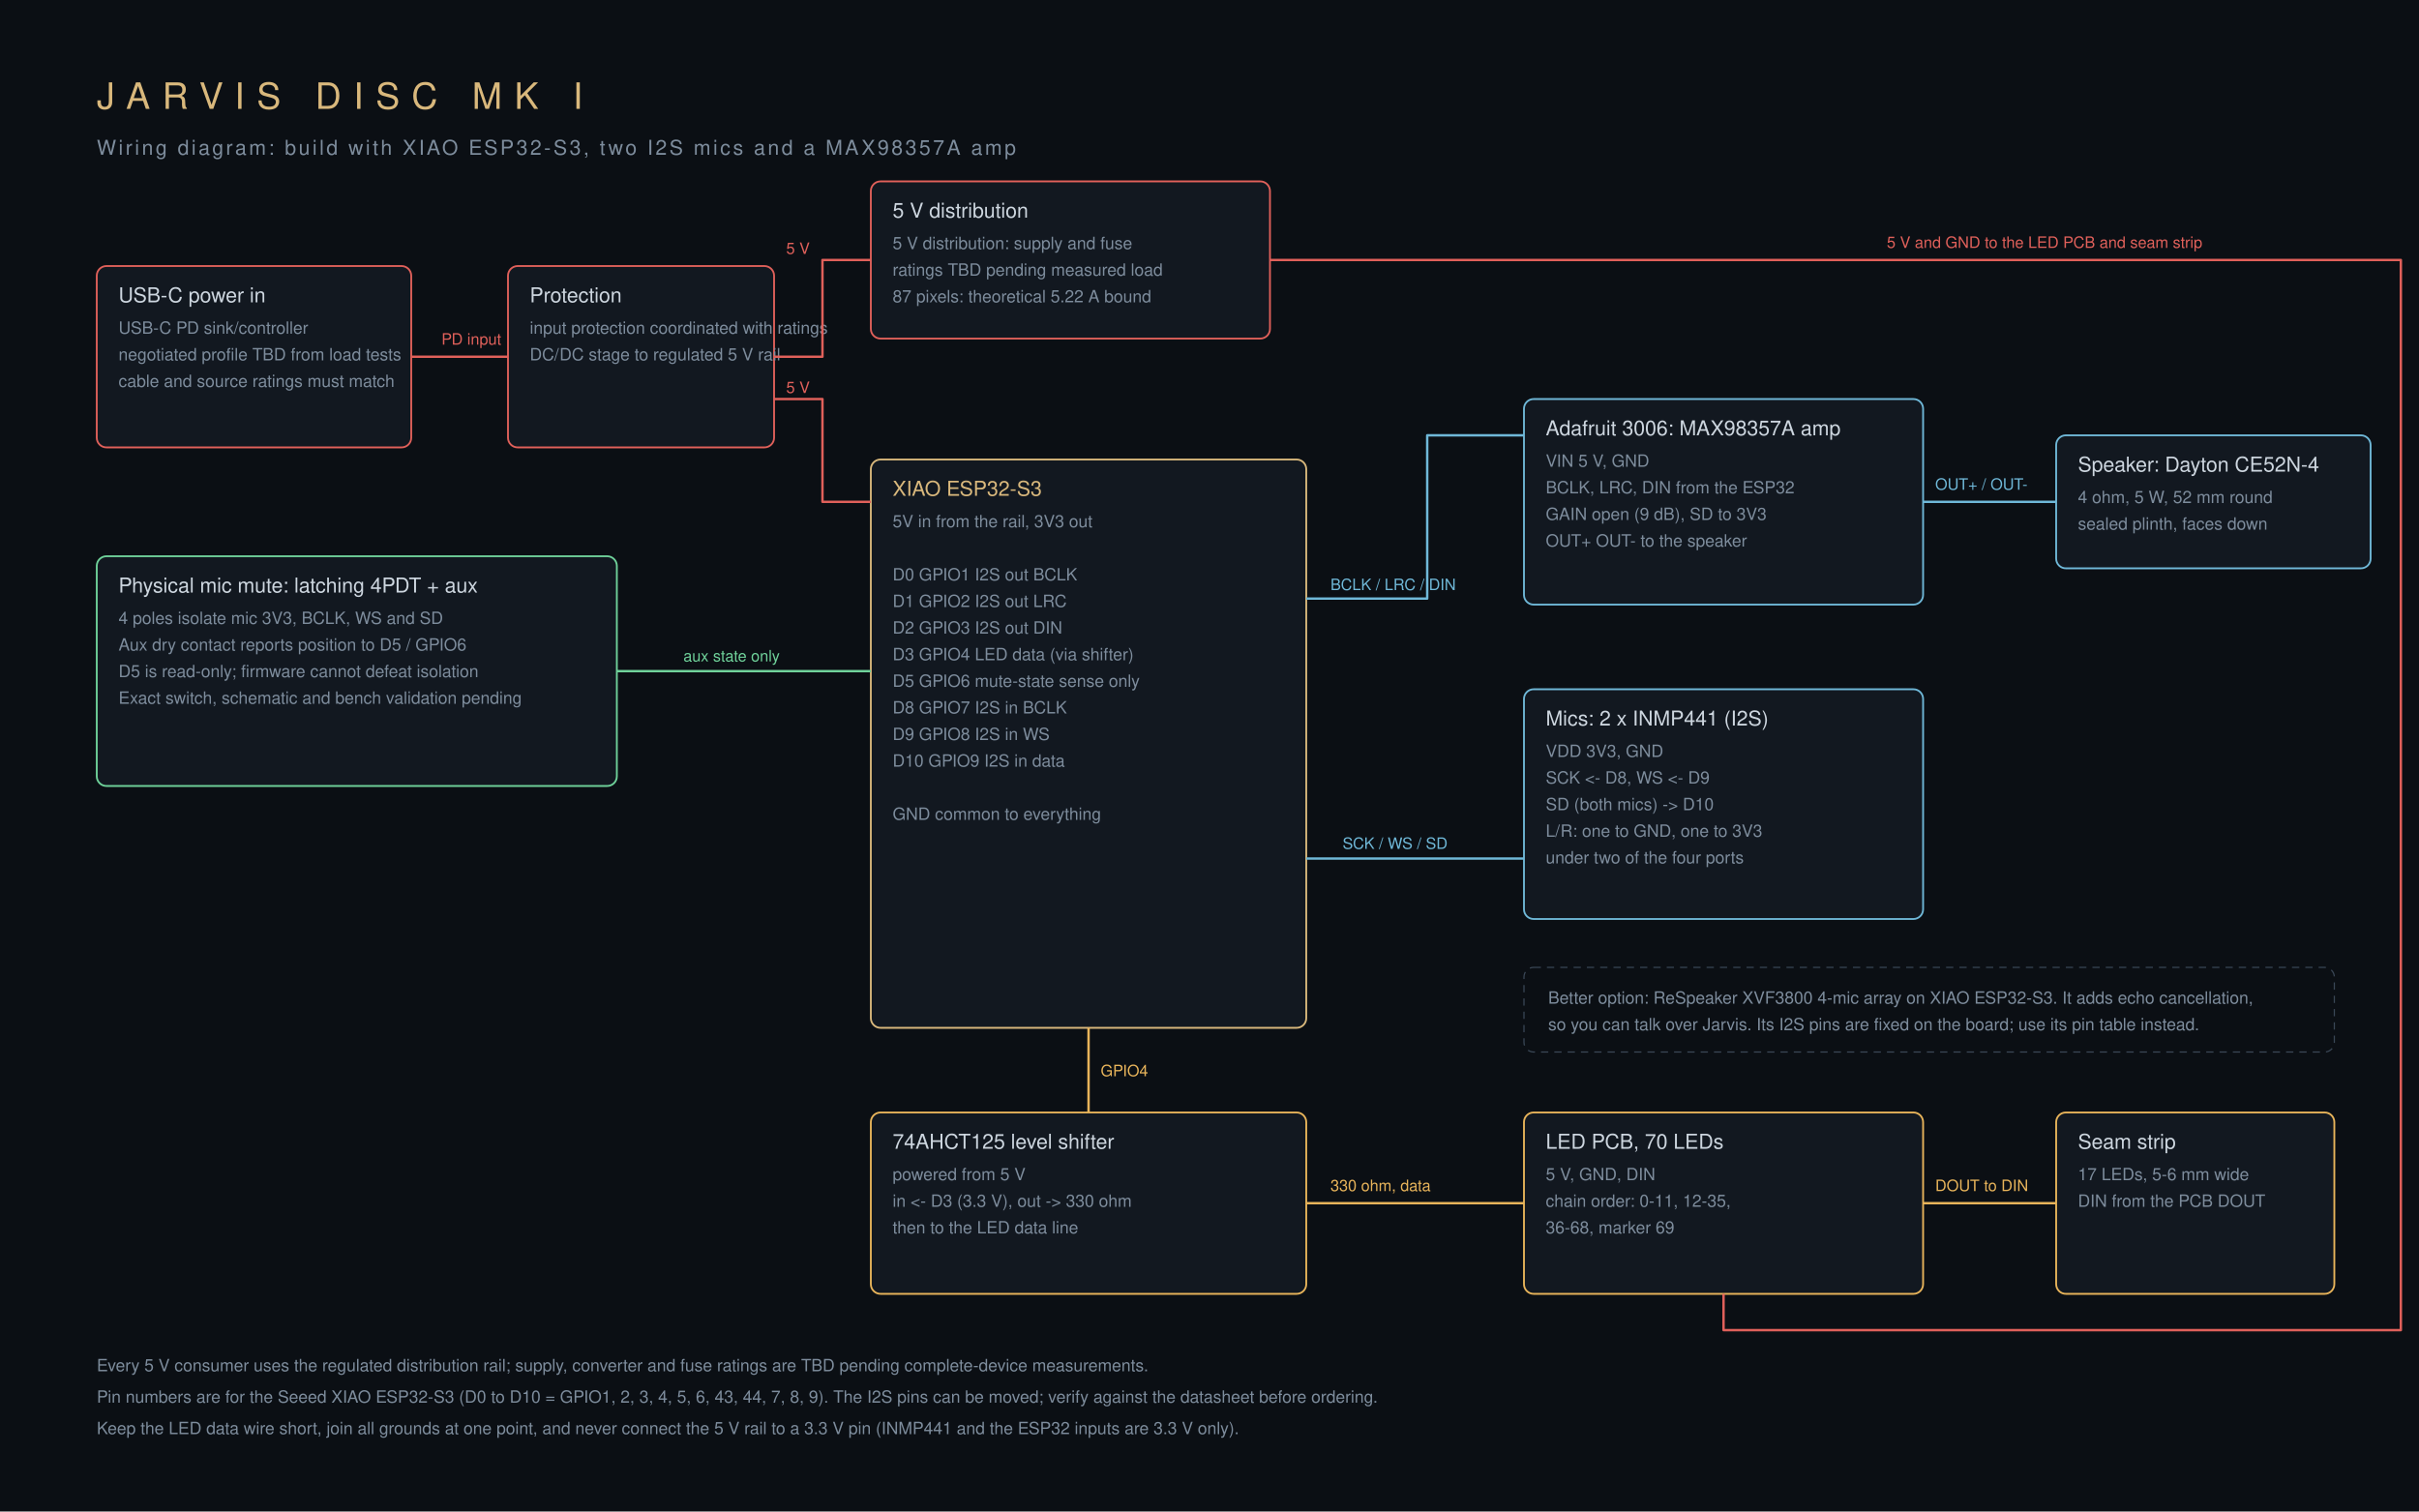
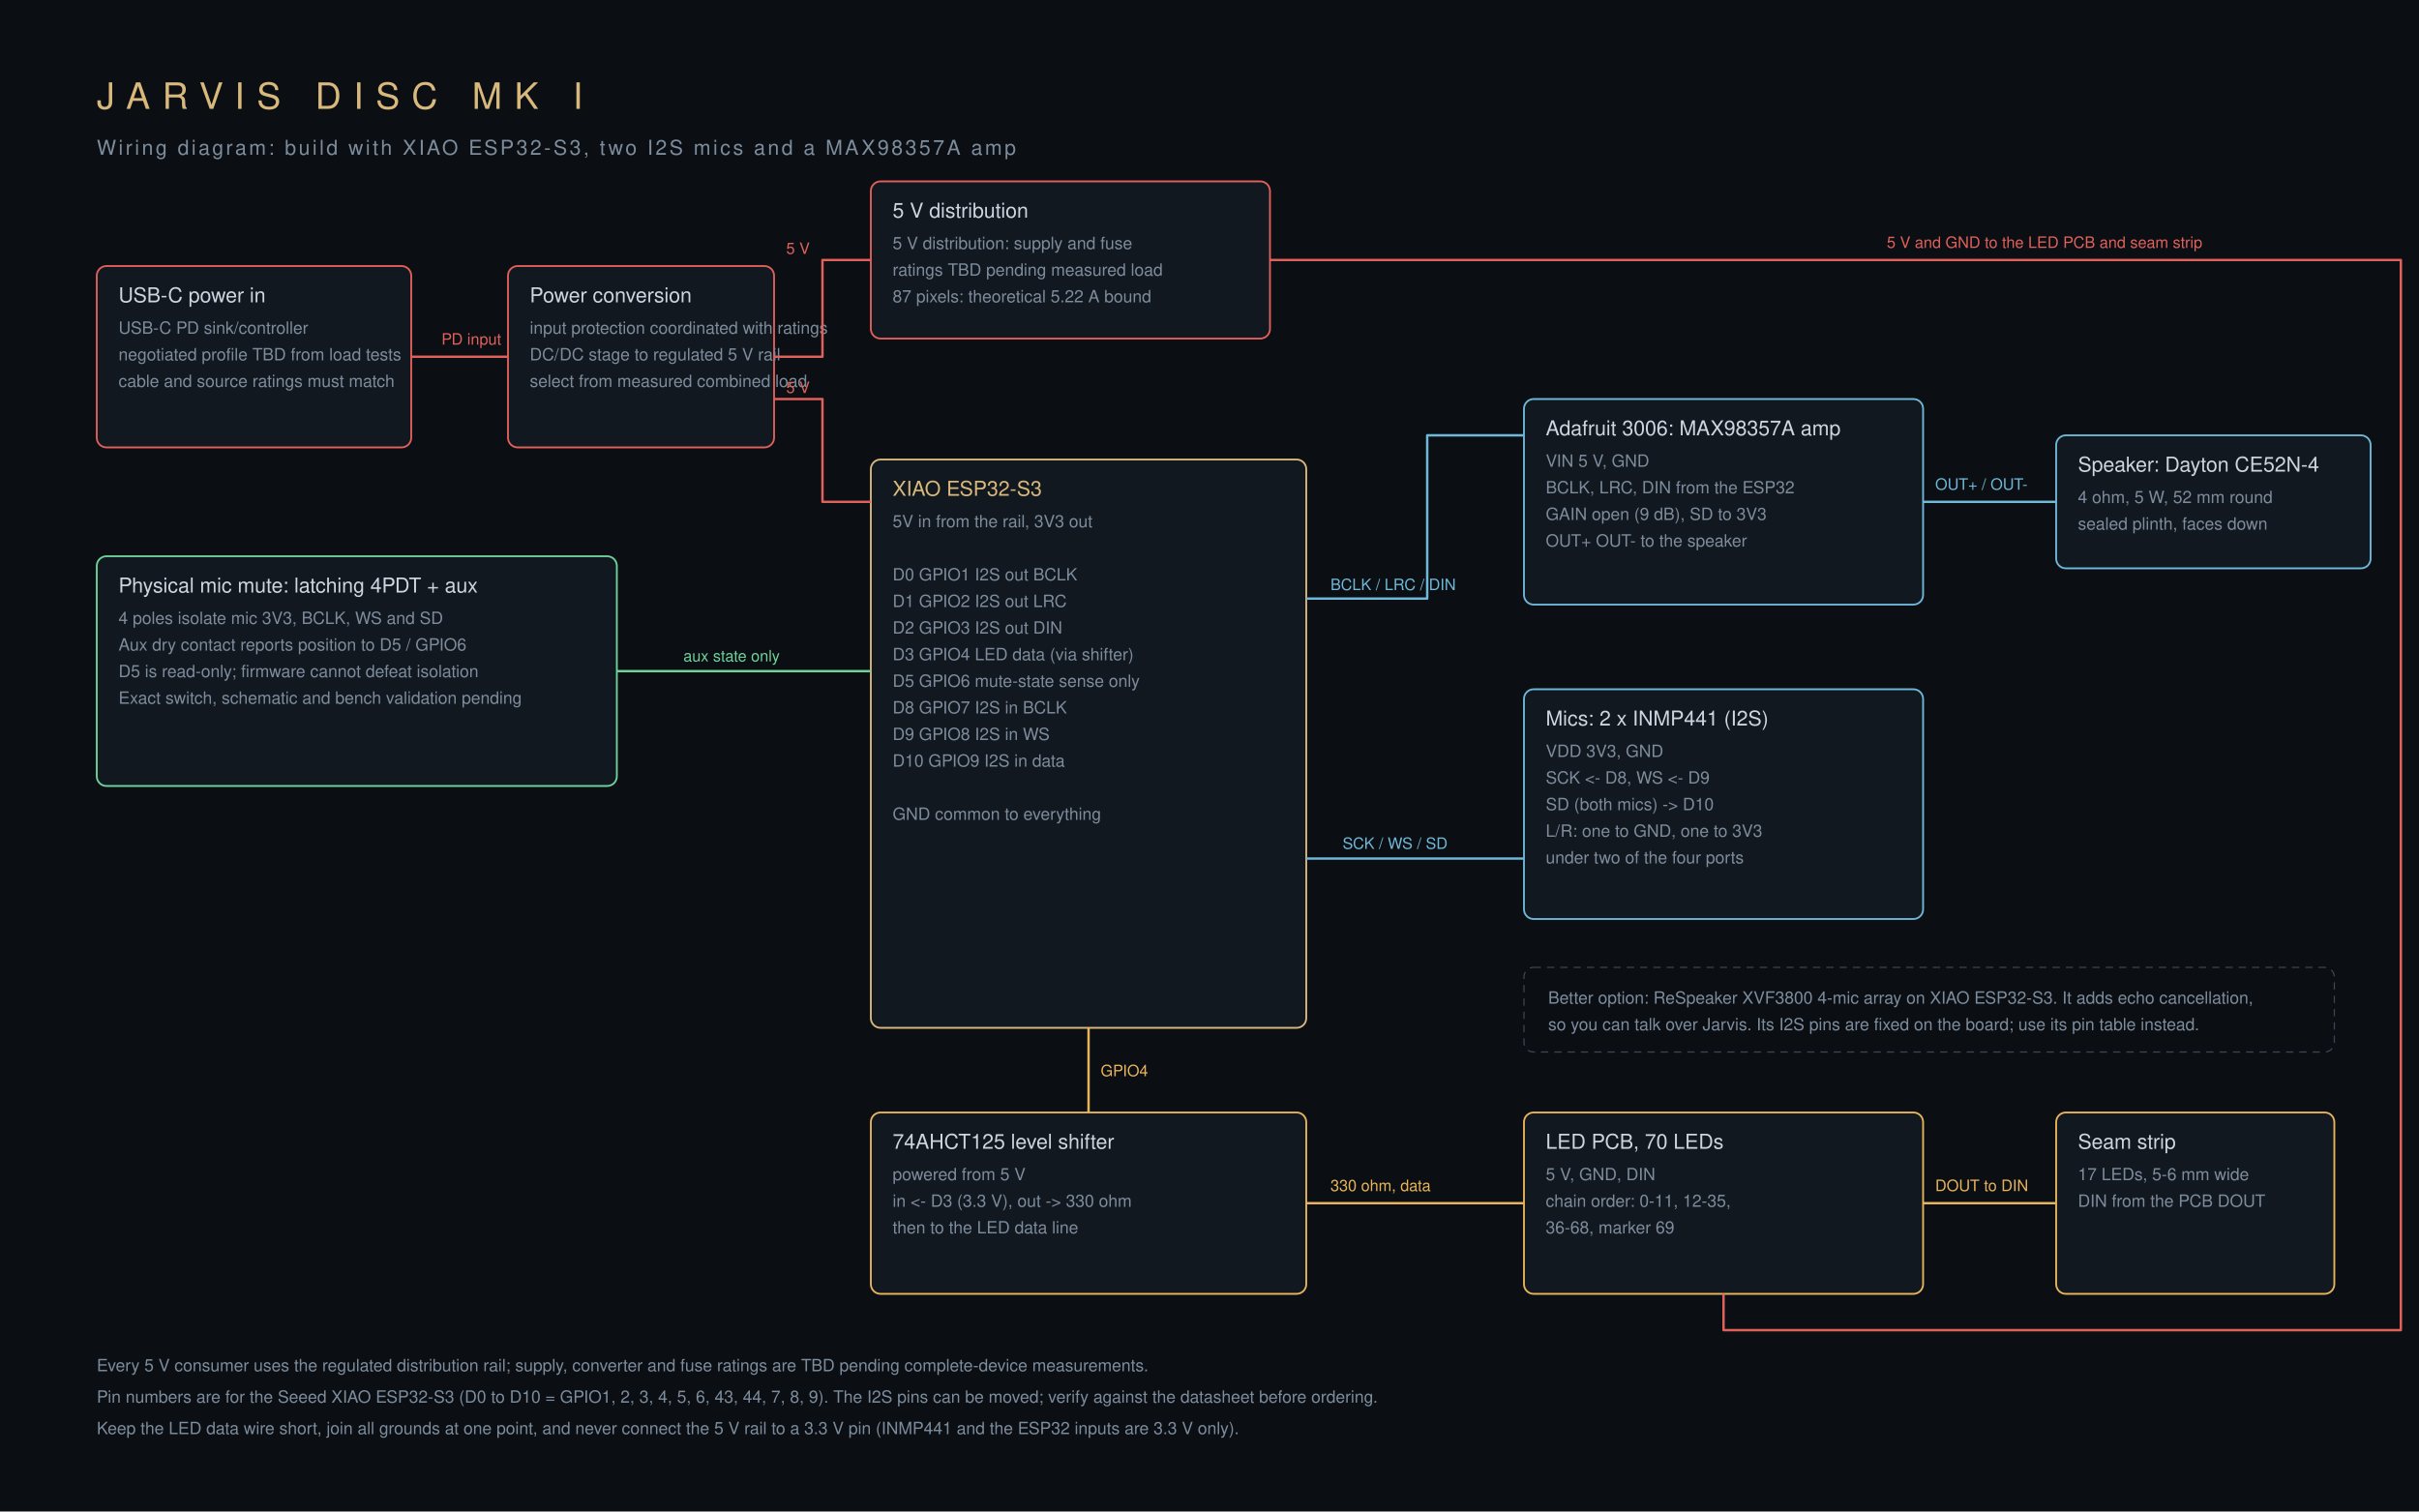
<svg xmlns="http://www.w3.org/2000/svg" width="2000" height="1250" viewBox="0 0 2000 1250">
  <rect width="2000" height="1250" fill="#0b0f14" />
  <text x="80" y="90" font-family="'Helvetica Neue', Helvetica, Arial, sans-serif" font-size="30" fill="#d9b87c" text-anchor="start" letter-spacing="10">JARVIS DISC  MK I</text>
  <text x="80" y="128" font-family="'Helvetica Neue', Helvetica, Arial, sans-serif" font-size="17" fill="#7d8c9c" text-anchor="start" letter-spacing="2">Wiring diagram: build with XIAO ESP32-S3, two I2S mics and a MAX98357A amp</text>
  <rect x="80" y="220" width="260" height="150" rx="8" fill="#121820" stroke="#e0605a" stroke-width="1.5" />
  <text x="98" y="250" font-family="'Helvetica Neue', Helvetica, Arial, sans-serif" font-size="17" fill="#cdd6df" text-anchor="start" font-weight="500">USB-C power in</text>
  <text x="98" y="276" font-family="'Helvetica Neue', Helvetica, Arial, sans-serif" font-size="14" fill="#7d8c9c" text-anchor="start">USB-C PD sink/controller</text>
  <text x="98" y="298" font-family="'Helvetica Neue', Helvetica, Arial, sans-serif" font-size="14" fill="#7d8c9c" text-anchor="start">negotiated profile TBD from load tests</text>
  <text x="98" y="320" font-family="'Helvetica Neue', Helvetica, Arial, sans-serif" font-size="14" fill="#7d8c9c" text-anchor="start">cable and source ratings must match</text>
  <rect x="420" y="220" width="220" height="150" rx="8" fill="#121820" stroke="#e0605a" stroke-width="1.5" />
-   <text x="438" y="250" font-family="'Helvetica Neue', Helvetica, Arial, sans-serif" font-size="17" fill="#cdd6df" text-anchor="start" font-weight="500">Protection</text>
+   <text x="438" y="250" font-family="'Helvetica Neue', Helvetica, Arial, sans-serif" font-size="17" fill="#cdd6df" text-anchor="start" font-weight="500">Power conversion</text>
  <text x="438" y="276" font-family="'Helvetica Neue', Helvetica, Arial, sans-serif" font-size="14" fill="#7d8c9c" text-anchor="start">input protection coordinated with ratings</text>
  <text x="438" y="298" font-family="'Helvetica Neue', Helvetica, Arial, sans-serif" font-size="14" fill="#7d8c9c" text-anchor="start">DC/DC stage to regulated 5 V rail</text>
+   <text x="438" y="320" font-family="'Helvetica Neue', Helvetica, Arial, sans-serif" font-size="14" fill="#7d8c9c" text-anchor="start">select from measured combined load</text>
  <polyline points="340,295 420,295" fill="none" stroke="#e0605a" stroke-width="2" stroke-linejoin="round" />
  <text x="365" y="285" font-family="'Helvetica Neue', Helvetica, Arial, sans-serif" font-size="13" fill="#e0605a" text-anchor="start">PD input</text>
  <rect x="720" y="150" width="330" height="130" rx="8" fill="#121820" stroke="#e0605a" stroke-width="1.5" />
  <text x="738" y="180" font-family="'Helvetica Neue', Helvetica, Arial, sans-serif" font-size="17" fill="#cdd6df" text-anchor="start" font-weight="500">5 V distribution</text>
  <text x="738" y="206" font-family="'Helvetica Neue', Helvetica, Arial, sans-serif" font-size="14" fill="#7d8c9c" text-anchor="start">5 V distribution: supply and fuse</text>
  <text x="738" y="228" font-family="'Helvetica Neue', Helvetica, Arial, sans-serif" font-size="14" fill="#7d8c9c" text-anchor="start">ratings TBD pending measured load</text>
  <text x="738" y="250" font-family="'Helvetica Neue', Helvetica, Arial, sans-serif" font-size="14" fill="#7d8c9c" text-anchor="start">87 pixels: theoretical 5.22 A bound</text>
  <polyline points="640,295 680,295 680,215 720,215" fill="none" stroke="#e0605a" stroke-width="2" stroke-linejoin="round" />
  <text x="650" y="210" font-family="'Helvetica Neue', Helvetica, Arial, sans-serif" font-size="13" fill="#e0605a" text-anchor="start">5 V</text>
  <rect x="720" y="380" width="360" height="470" rx="8" fill="#121820" stroke="#d9b87c" stroke-width="1.5" />
  <text x="738" y="410" font-family="'Helvetica Neue', Helvetica, Arial, sans-serif" font-size="17" fill="#d9b87c" text-anchor="start" font-weight="500">XIAO ESP32-S3</text>
  <text x="738" y="436" font-family="'Helvetica Neue', Helvetica, Arial, sans-serif" font-size="14" fill="#7d8c9c" text-anchor="start">5V in from the rail, 3V3 out</text>
  <text x="738" y="458" font-family="'Helvetica Neue', Helvetica, Arial, sans-serif" font-size="14" fill="#7d8c9c" text-anchor="start" />
  <text x="738" y="480" font-family="'Helvetica Neue', Helvetica, Arial, sans-serif" font-size="14" fill="#7d8c9c" text-anchor="start">D0  GPIO1   I2S out BCLK</text>
  <text x="738" y="502" font-family="'Helvetica Neue', Helvetica, Arial, sans-serif" font-size="14" fill="#7d8c9c" text-anchor="start">D1  GPIO2   I2S out LRC</text>
  <text x="738" y="524" font-family="'Helvetica Neue', Helvetica, Arial, sans-serif" font-size="14" fill="#7d8c9c" text-anchor="start">D2  GPIO3   I2S out DIN</text>
  <text x="738" y="546" font-family="'Helvetica Neue', Helvetica, Arial, sans-serif" font-size="14" fill="#7d8c9c" text-anchor="start">D3  GPIO4   LED data (via shifter)</text>
  <text x="738" y="568" font-family="'Helvetica Neue', Helvetica, Arial, sans-serif" font-size="14" fill="#7d8c9c" text-anchor="start">D5  GPIO6   mute-state sense only</text>
  <text x="738" y="590" font-family="'Helvetica Neue', Helvetica, Arial, sans-serif" font-size="14" fill="#7d8c9c" text-anchor="start">D8  GPIO7   I2S in BCLK</text>
  <text x="738" y="612" font-family="'Helvetica Neue', Helvetica, Arial, sans-serif" font-size="14" fill="#7d8c9c" text-anchor="start">D9  GPIO8   I2S in WS</text>
  <text x="738" y="634" font-family="'Helvetica Neue', Helvetica, Arial, sans-serif" font-size="14" fill="#7d8c9c" text-anchor="start">D10 GPIO9   I2S in data</text>
  <text x="738" y="656" font-family="'Helvetica Neue', Helvetica, Arial, sans-serif" font-size="14" fill="#7d8c9c" text-anchor="start" />
  <text x="738" y="678" font-family="'Helvetica Neue', Helvetica, Arial, sans-serif" font-size="14" fill="#7d8c9c" text-anchor="start">GND common to everything</text>
  <polyline points="640,330 680,330 680,415 720,415" fill="none" stroke="#e0605a" stroke-width="2" stroke-linejoin="round" />
  <text x="650" y="325" font-family="'Helvetica Neue', Helvetica, Arial, sans-serif" font-size="13" fill="#e0605a" text-anchor="start">5 V</text>
  <rect x="1260" y="330" width="330" height="170" rx="8" fill="#121820" stroke="#6fb8d8" stroke-width="1.5" />
  <text x="1278" y="360" font-family="'Helvetica Neue', Helvetica, Arial, sans-serif" font-size="17" fill="#cdd6df" text-anchor="start" font-weight="500">Adafruit 3006: MAX98357A amp</text>
  <text x="1278" y="386" font-family="'Helvetica Neue', Helvetica, Arial, sans-serif" font-size="14" fill="#7d8c9c" text-anchor="start">VIN 5 V, GND</text>
  <text x="1278" y="408" font-family="'Helvetica Neue', Helvetica, Arial, sans-serif" font-size="14" fill="#7d8c9c" text-anchor="start">BCLK, LRC, DIN from the ESP32</text>
  <text x="1278" y="430" font-family="'Helvetica Neue', Helvetica, Arial, sans-serif" font-size="14" fill="#7d8c9c" text-anchor="start">GAIN open (9 dB), SD to 3V3</text>
  <text x="1278" y="452" font-family="'Helvetica Neue', Helvetica, Arial, sans-serif" font-size="14" fill="#7d8c9c" text-anchor="start">OUT+  OUT-  to the speaker</text>
  <rect x="1700" y="360" width="260" height="110" rx="8" fill="#121820" stroke="#6fb8d8" stroke-width="1.5" />
  <text x="1718" y="390" font-family="'Helvetica Neue', Helvetica, Arial, sans-serif" font-size="17" fill="#cdd6df" text-anchor="start" font-weight="500">Speaker: Dayton CE52N-4</text>
  <text x="1718" y="416" font-family="'Helvetica Neue', Helvetica, Arial, sans-serif" font-size="14" fill="#7d8c9c" text-anchor="start">4 ohm, 5 W, 52 mm round</text>
  <text x="1718" y="438" font-family="'Helvetica Neue', Helvetica, Arial, sans-serif" font-size="14" fill="#7d8c9c" text-anchor="start">sealed plinth, faces down</text>
  <polyline points="1080,495 1180,495 1180,360 1260,360" fill="none" stroke="#6fb8d8" stroke-width="2" stroke-linejoin="round" />
  <text x="1100" y="488" font-family="'Helvetica Neue', Helvetica, Arial, sans-serif" font-size="13" fill="#6fb8d8" text-anchor="start">BCLK / LRC / DIN</text>
  <polyline points="1590,415 1700,415" fill="none" stroke="#6fb8d8" stroke-width="2" stroke-linejoin="round" />
  <text x="1600" y="405" font-family="'Helvetica Neue', Helvetica, Arial, sans-serif" font-size="13" fill="#6fb8d8" text-anchor="start">OUT+ / OUT-</text>
  <rect x="1260" y="570" width="330" height="190" rx="8" fill="#121820" stroke="#6fb8d8" stroke-width="1.5" />
  <text x="1278" y="600" font-family="'Helvetica Neue', Helvetica, Arial, sans-serif" font-size="17" fill="#cdd6df" text-anchor="start" font-weight="500">Mics: 2 x INMP441 (I2S)</text>
  <text x="1278" y="626" font-family="'Helvetica Neue', Helvetica, Arial, sans-serif" font-size="14" fill="#7d8c9c" text-anchor="start">VDD 3V3, GND</text>
  <text x="1278" y="648" font-family="'Helvetica Neue', Helvetica, Arial, sans-serif" font-size="14" fill="#7d8c9c" text-anchor="start">SCK &lt;- D8, WS &lt;- D9</text>
  <text x="1278" y="670" font-family="'Helvetica Neue', Helvetica, Arial, sans-serif" font-size="14" fill="#7d8c9c" text-anchor="start">SD (both mics) -&gt; D10</text>
  <text x="1278" y="692" font-family="'Helvetica Neue', Helvetica, Arial, sans-serif" font-size="14" fill="#7d8c9c" text-anchor="start">L/R: one to GND, one to 3V3</text>
  <text x="1278" y="714" font-family="'Helvetica Neue', Helvetica, Arial, sans-serif" font-size="14" fill="#7d8c9c" text-anchor="start">under two of the four ports</text>
  <polyline points="1080,710 1260,710" fill="none" stroke="#6fb8d8" stroke-width="2" stroke-linejoin="round" />
  <text x="1110" y="702" font-family="'Helvetica Neue', Helvetica, Arial, sans-serif" font-size="13" fill="#6fb8d8" text-anchor="start">SCK / WS / SD</text>
  <rect x="1260" y="800" width="670" height="70" rx="8" fill="none" stroke="#3a4756" stroke-dasharray="6 5" />
  <text x="1280" y="830" font-family="'Helvetica Neue', Helvetica, Arial, sans-serif" font-size="14" fill="#7d8c9c" text-anchor="start">Better option: ReSpeaker XVF3800 4-mic array on XIAO ESP32-S3. It adds echo cancellation,</text>
  <text x="1280" y="852" font-family="'Helvetica Neue', Helvetica, Arial, sans-serif" font-size="14" fill="#7d8c9c" text-anchor="start">so you can talk over Jarvis. Its I2S pins are fixed on the board; use its pin table instead.</text>
  <rect x="720" y="920" width="360" height="150" rx="8" fill="#121820" stroke="#e8b45a" stroke-width="1.5" />
  <text x="738" y="950" font-family="'Helvetica Neue', Helvetica, Arial, sans-serif" font-size="17" fill="#cdd6df" text-anchor="start" font-weight="500">74AHCT125 level shifter</text>
  <text x="738" y="976" font-family="'Helvetica Neue', Helvetica, Arial, sans-serif" font-size="14" fill="#7d8c9c" text-anchor="start">powered from 5 V</text>
  <text x="738" y="998" font-family="'Helvetica Neue', Helvetica, Arial, sans-serif" font-size="14" fill="#7d8c9c" text-anchor="start">in &lt;- D3 (3.3 V), out -&gt; 330 ohm</text>
  <text x="738" y="1020" font-family="'Helvetica Neue', Helvetica, Arial, sans-serif" font-size="14" fill="#7d8c9c" text-anchor="start">then to the LED data line</text>
  <polyline points="900,850 900,920" fill="none" stroke="#e8b45a" stroke-width="2" stroke-linejoin="round" />
  <text x="910" y="890" font-family="'Helvetica Neue', Helvetica, Arial, sans-serif" font-size="13" fill="#e8b45a" text-anchor="start">GPIO4</text>
  <rect x="1260" y="920" width="330" height="150" rx="8" fill="#121820" stroke="#e8b45a" stroke-width="1.5" />
  <text x="1278" y="950" font-family="'Helvetica Neue', Helvetica, Arial, sans-serif" font-size="17" fill="#cdd6df" text-anchor="start" font-weight="500">LED PCB, 70 LEDs</text>
  <text x="1278" y="976" font-family="'Helvetica Neue', Helvetica, Arial, sans-serif" font-size="14" fill="#7d8c9c" text-anchor="start">5 V, GND, DIN</text>
  <text x="1278" y="998" font-family="'Helvetica Neue', Helvetica, Arial, sans-serif" font-size="14" fill="#7d8c9c" text-anchor="start">chain order: 0-11, 12-35,</text>
  <text x="1278" y="1020" font-family="'Helvetica Neue', Helvetica, Arial, sans-serif" font-size="14" fill="#7d8c9c" text-anchor="start">36-68, marker 69</text>
  <rect x="1700" y="920" width="230" height="150" rx="8" fill="#121820" stroke="#e8b45a" stroke-width="1.5" />
  <text x="1718" y="950" font-family="'Helvetica Neue', Helvetica, Arial, sans-serif" font-size="17" fill="#cdd6df" text-anchor="start" font-weight="500">Seam strip</text>
  <text x="1718" y="976" font-family="'Helvetica Neue', Helvetica, Arial, sans-serif" font-size="14" fill="#7d8c9c" text-anchor="start">17 LEDs, 5-6 mm wide</text>
  <text x="1718" y="998" font-family="'Helvetica Neue', Helvetica, Arial, sans-serif" font-size="14" fill="#7d8c9c" text-anchor="start">DIN from the PCB DOUT</text>
  <polyline points="1080,995 1260,995" fill="none" stroke="#e8b45a" stroke-width="2" stroke-linejoin="round" />
  <text x="1100" y="985" font-family="'Helvetica Neue', Helvetica, Arial, sans-serif" font-size="13" fill="#e8b45a" text-anchor="start">330 ohm, data</text>
  <polyline points="1590,995 1700,995" fill="none" stroke="#e8b45a" stroke-width="2" stroke-linejoin="round" />
  <text x="1600" y="985" font-family="'Helvetica Neue', Helvetica, Arial, sans-serif" font-size="13" fill="#e8b45a" text-anchor="start">DOUT to DIN</text>
  <polyline points="1050,215 1985,215 1985,1100 1425,1100 1425,1070" fill="none" stroke="#e0605a" stroke-width="2" stroke-linejoin="round" />
  <text x="1560" y="205" font-family="'Helvetica Neue', Helvetica, Arial, sans-serif" font-size="13" fill="#e0605a" text-anchor="start">5 V and GND to the LED PCB and seam strip</text>
  <rect x="80" y="460" width="430" height="190" rx="8" fill="#121820" stroke="#6fd29a" stroke-width="1.5" />
  <text x="98" y="490" font-family="'Helvetica Neue', Helvetica, Arial, sans-serif" font-size="17" fill="#cdd6df" text-anchor="start" font-weight="500">Physical mic mute: latching 4PDT + aux</text>
  <text x="98" y="516" font-family="'Helvetica Neue', Helvetica, Arial, sans-serif" font-size="14" fill="#7d8c9c" text-anchor="start">4 poles isolate mic 3V3, BCLK, WS and SD</text>
  <text x="98" y="538" font-family="'Helvetica Neue', Helvetica, Arial, sans-serif" font-size="14" fill="#7d8c9c" text-anchor="start">Aux dry contact reports position to D5 / GPIO6</text>
  <text x="98" y="560" font-family="'Helvetica Neue', Helvetica, Arial, sans-serif" font-size="14" fill="#7d8c9c" text-anchor="start">D5 is read-only; firmware cannot defeat isolation</text>
  <text x="98" y="582" font-family="'Helvetica Neue', Helvetica, Arial, sans-serif" font-size="14" fill="#7d8c9c" text-anchor="start">Exact switch, schematic and bench validation pending</text>
  <polyline points="510,555 720,555" fill="none" stroke="#6fd29a" stroke-width="2" stroke-linejoin="round" />
  <text x="565" y="547" font-family="'Helvetica Neue', Helvetica, Arial, sans-serif" font-size="13" fill="#6fd29a" text-anchor="start">aux state only</text>
  <text x="80" y="1134" font-family="'Helvetica Neue', Helvetica, Arial, sans-serif" font-size="14" fill="#7d8c9c" text-anchor="start">Every 5 V consumer uses the regulated distribution rail; supply, converter and fuse ratings are TBD pending complete-device measurements.</text>
  <text x="80" y="1160" font-family="'Helvetica Neue', Helvetica, Arial, sans-serif" font-size="14" fill="#7d8c9c" text-anchor="start">Pin numbers are for the Seeed XIAO ESP32-S3 (D0 to D10 = GPIO1, 2, 3, 4, 5, 6, 43, 44, 7, 8, 9). The I2S pins can be moved; verify against the datasheet before ordering.</text>
  <text x="80" y="1186" font-family="'Helvetica Neue', Helvetica, Arial, sans-serif" font-size="14" fill="#7d8c9c" text-anchor="start">Keep the LED data wire short, join all grounds at one point, and never connect the 5 V rail to a 3.3 V pin (INMP441 and the ESP32 inputs are 3.3 V only).</text>
</svg>
